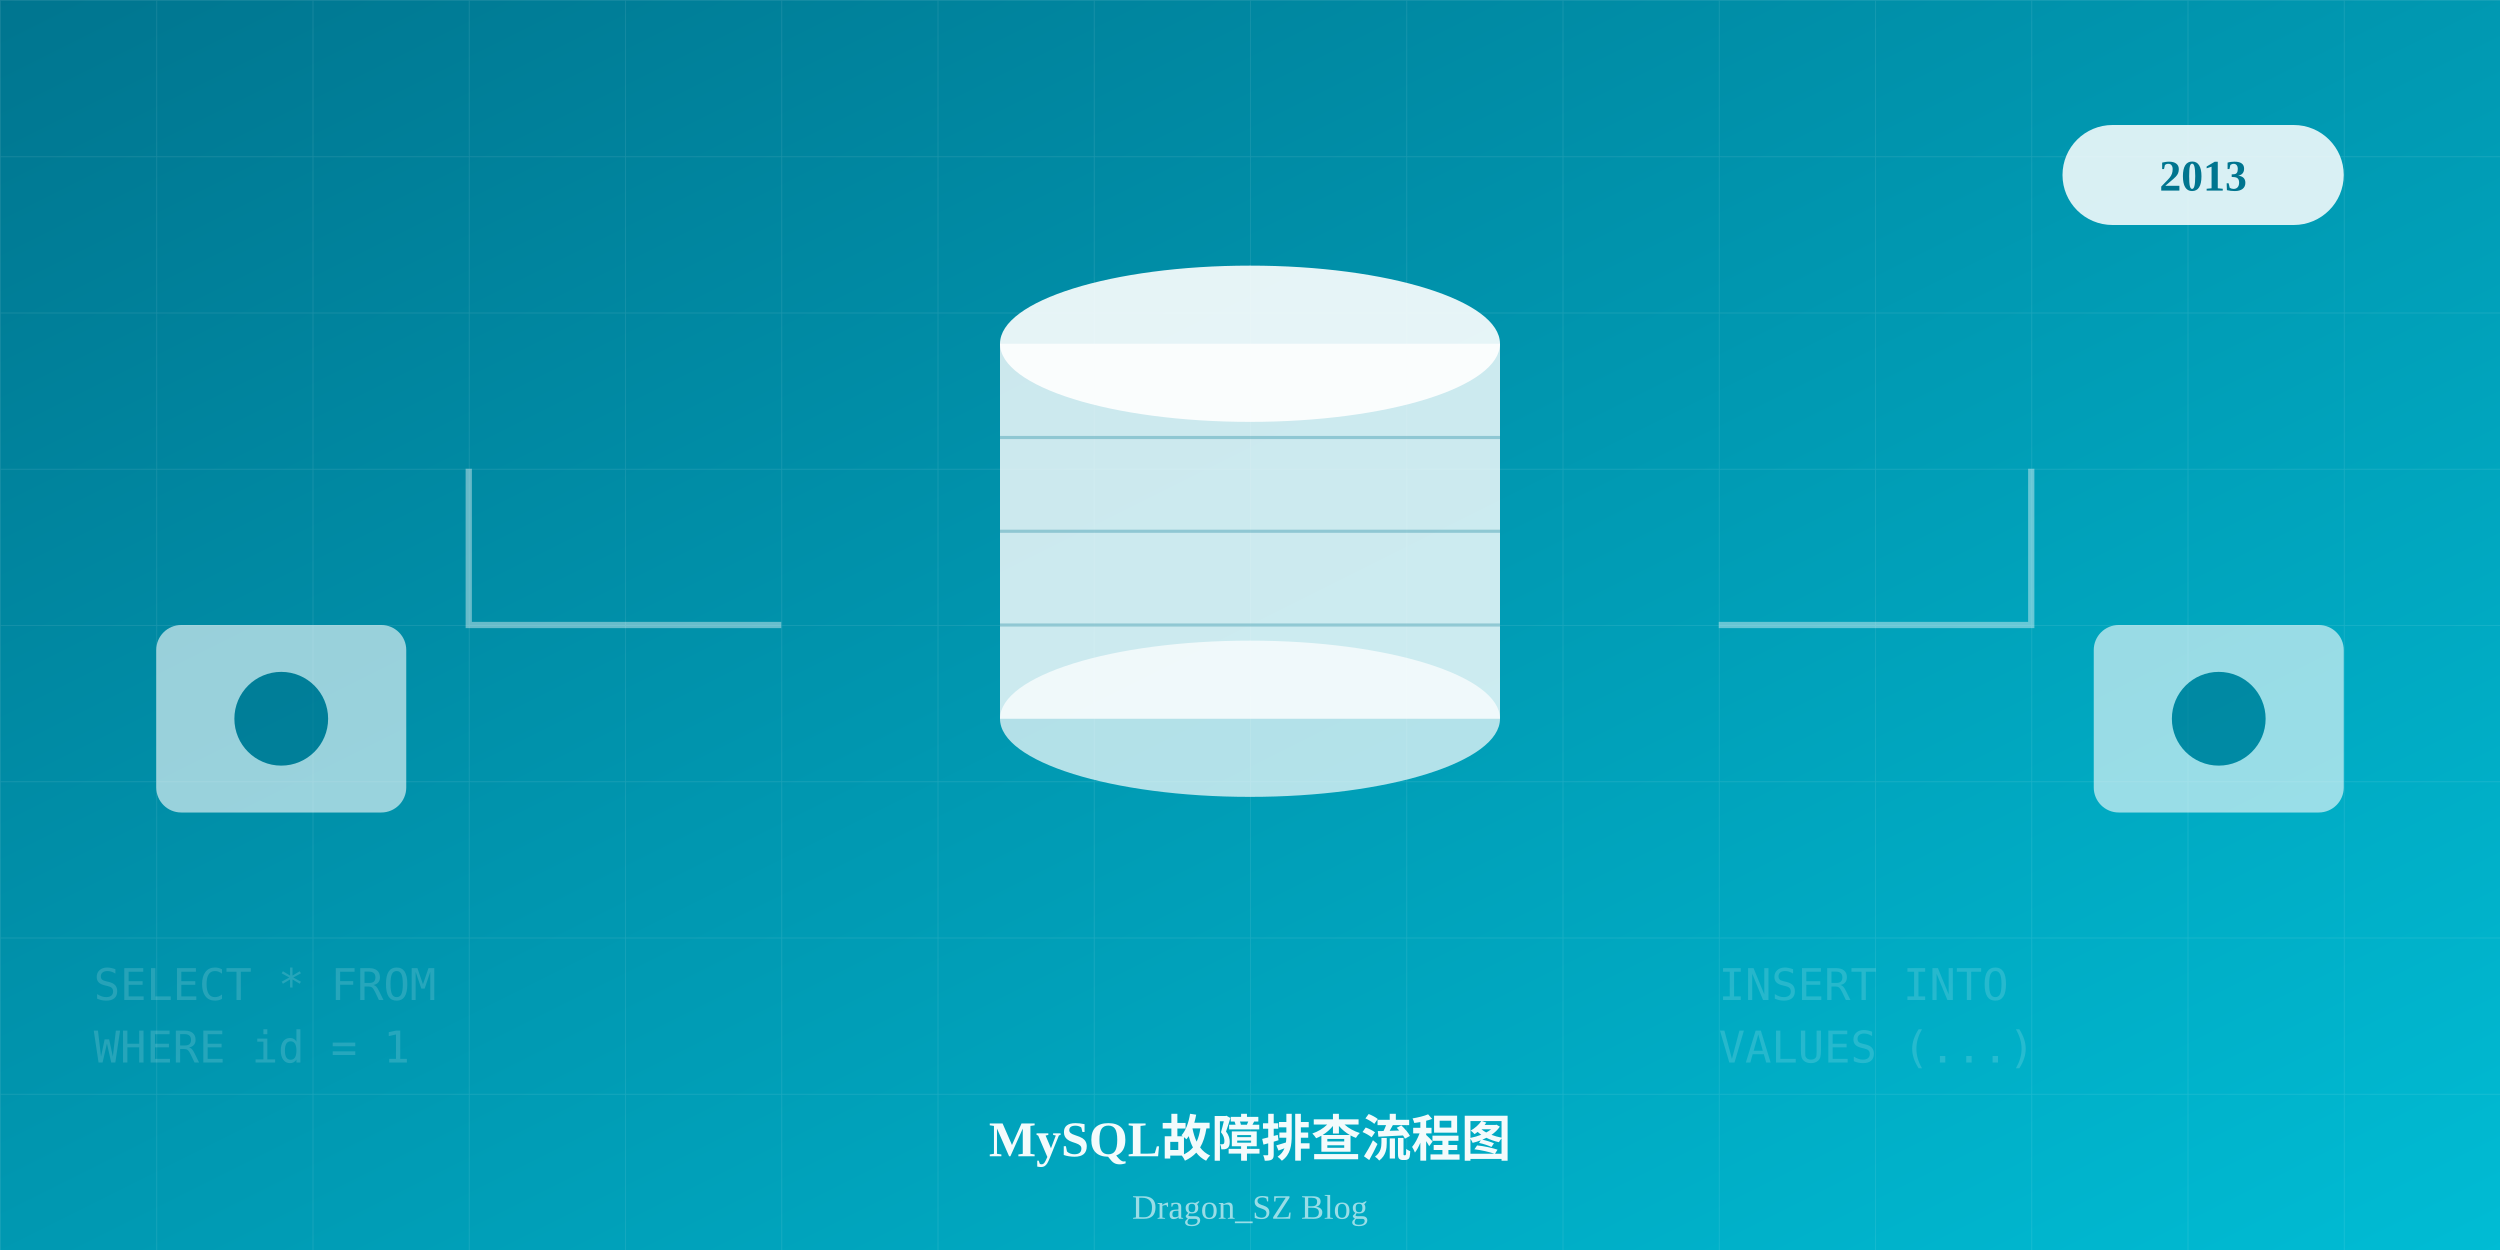
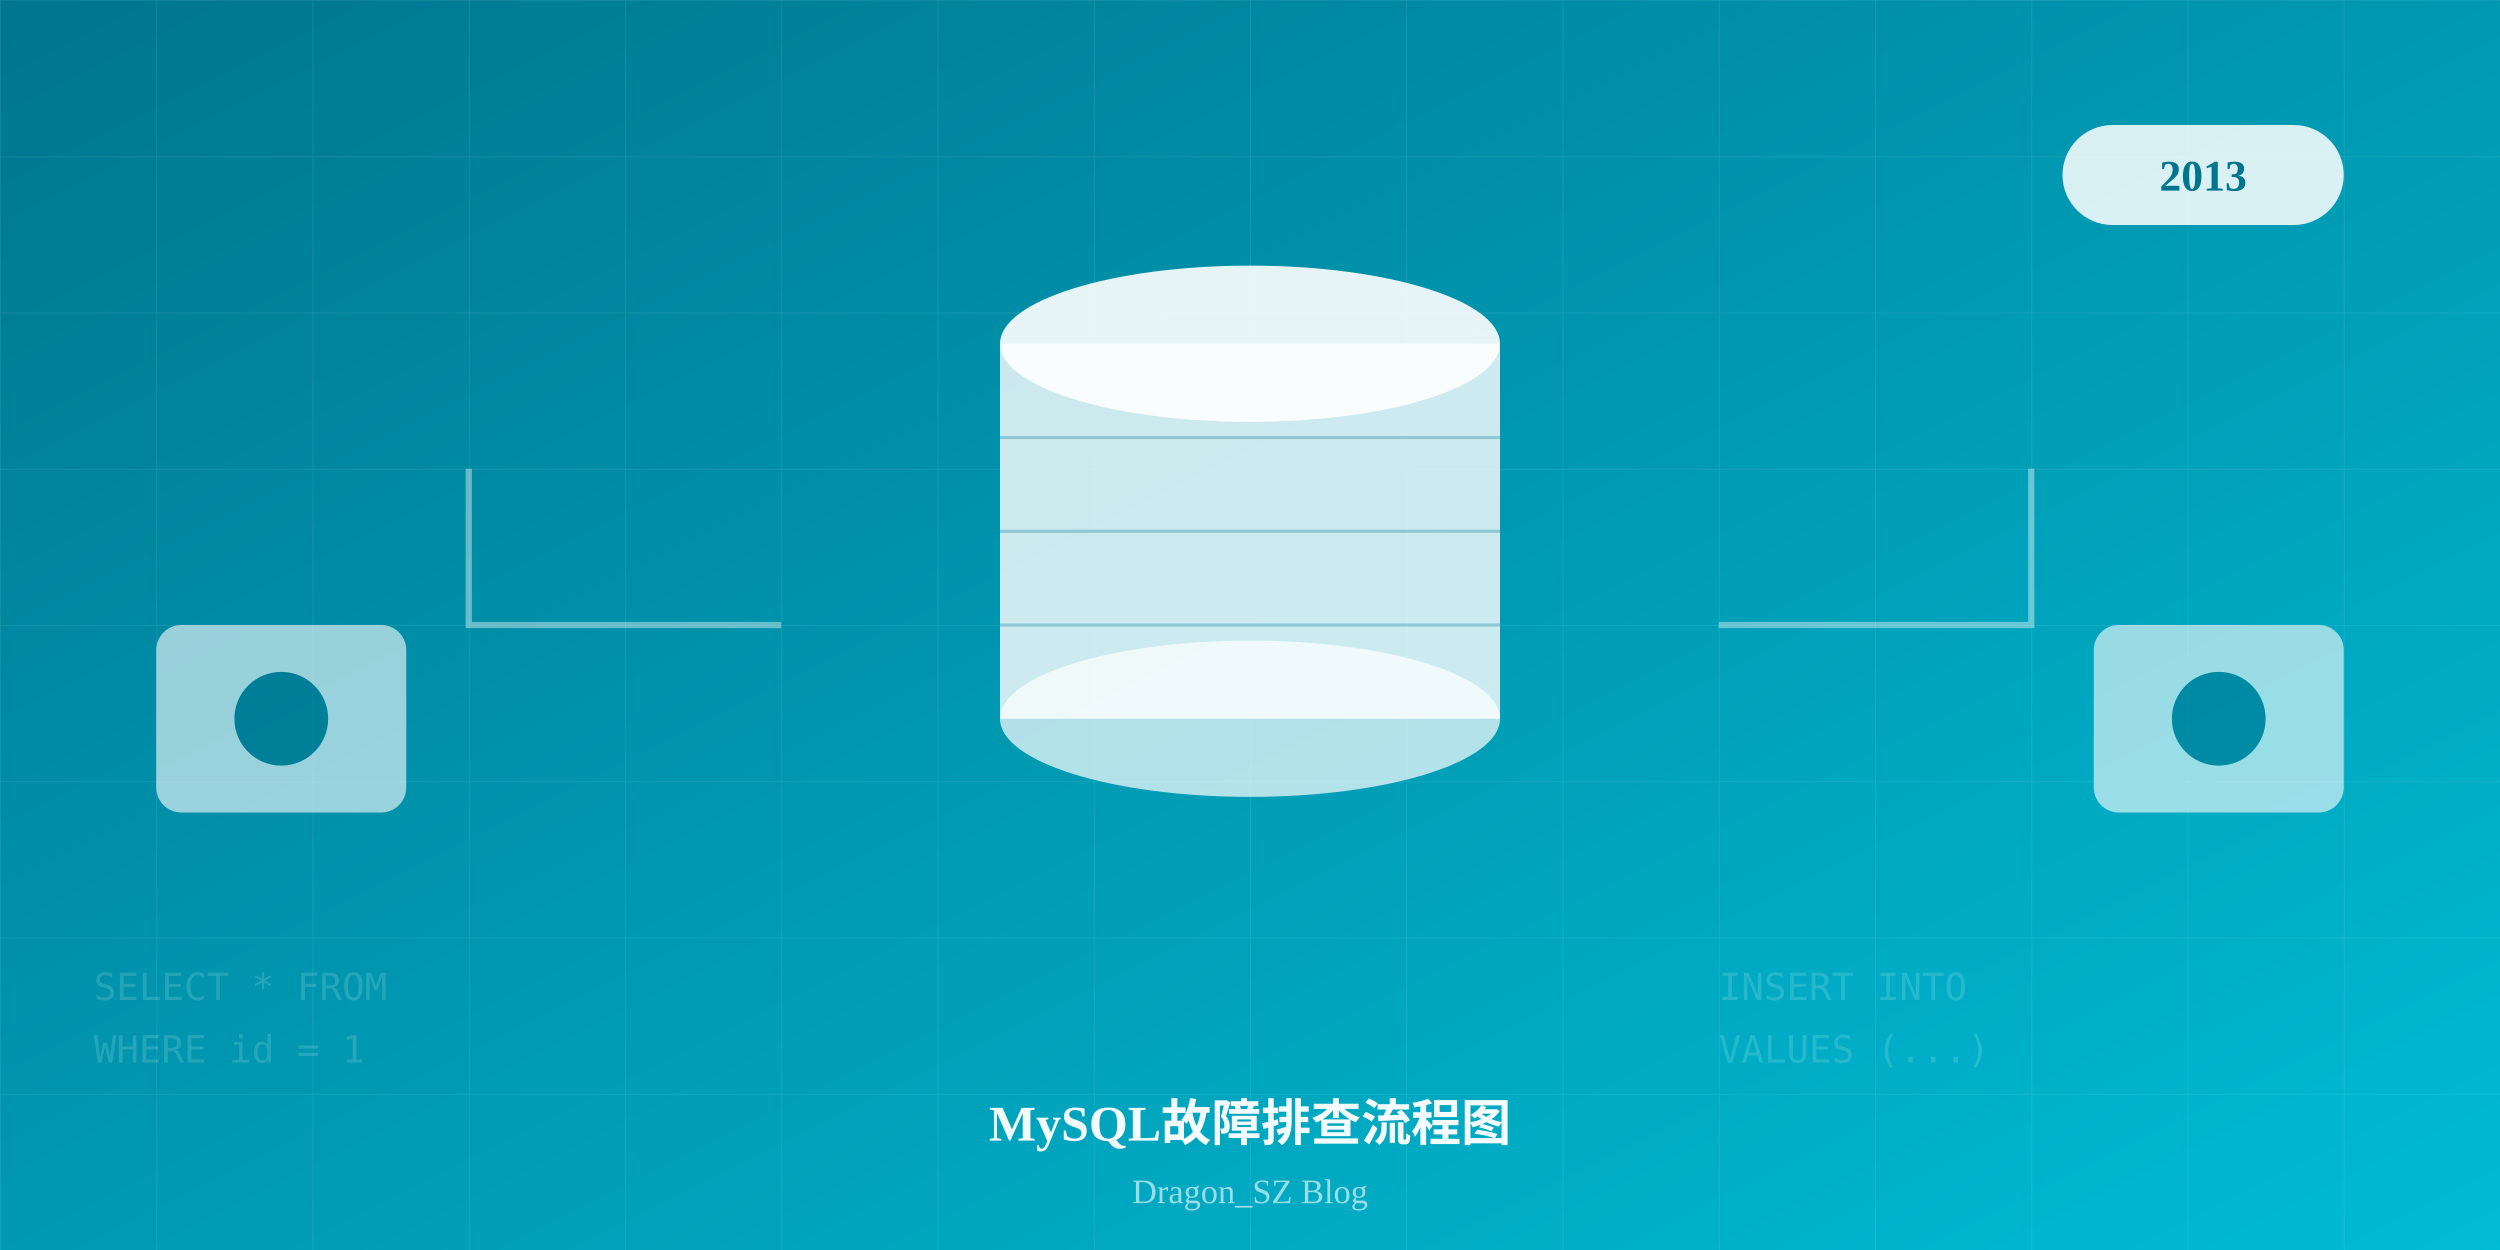
<svg xmlns="http://www.w3.org/2000/svg" viewBox="0 0 800 400" width="100%" height="100%">
  <defs>
-     <linearGradient id="techBg" x1="0%" y1="0%" x2="100%" y2="100%">
+     <linearGradient id="bg" x1="0%" y1="0%" x2="100%" y2="100%">
      <stop offset="0%" style="stop-color:#00758f;stop-opacity:1" />
      <stop offset="100%" style="stop-color:#00bcd4;stop-opacity:1" />
    </linearGradient>
    <pattern id="grid" width="50" height="50" patternUnits="userSpaceOnUse">
      <path d="M 50 0 L 0 0 0 50" fill="none" stroke="white" stroke-width="0.5" opacity="0.1" />
    </pattern>
  </defs>
-   <rect width="800" height="400" fill="url(#techBg)" />
+   <rect width="800" height="400" fill="url(#bg)" />
  <rect width="800" height="400" fill="url(#grid)" />
  <g transform="translate(300, 80)">
    <ellipse cx="100" cy="30" rx="80" ry="25" fill="white" opacity="0.9" />
    <rect x="20" y="30" width="160" height="120" fill="white" opacity="0.8" />
    <ellipse cx="100" cy="150" rx="80" ry="25" fill="white" opacity="0.7" />
    <line x1="20" y1="60" x2="180" y2="60" stroke="#00758f" stroke-width="1" opacity="0.3" />
    <line x1="20" y1="90" x2="180" y2="90" stroke="#00758f" stroke-width="1" opacity="0.3" />
    <line x1="20" y1="120" x2="180" y2="120" stroke="#00758f" stroke-width="1" opacity="0.3" />
  </g>
  <g stroke="white" stroke-width="2" fill="none" opacity="0.4">
    <path d="M 150 150 L 150 200 L 250 200" />
    <path d="M 650 150 L 650 200 L 550 200" />
  </g>
  <g transform="translate(50, 200)" opacity="0.6">
    <rect width="80" height="60" rx="8" fill="white" />
    <circle cx="40" cy="30" r="15" fill="#00758f" />
  </g>
  <g transform="translate(670, 200)" opacity="0.6">
    <rect width="80" height="60" rx="8" fill="white" />
    <circle cx="40" cy="30" r="15" fill="#00758f" />
  </g>
-   <g opacity="0.15" font-family="monospace" font-size="14" fill="white">
+   <g font-family="monospace" font-size="12" fill="white" opacity="0.15">
    <text x="30" y="320">SELECT * FROM</text>
    <text x="30" y="340">WHERE id = 1</text>
    <text x="550" y="320">INSERT INTO</text>
    <text x="550" y="340">VALUES (...)</text>
  </g>
  <g transform="translate(660, 40)">
    <rect width="90" height="32" rx="16" fill="white" opacity="0.85" />
    <text x="45" y="21" text-anchor="middle" font-size="14" font-weight="bold" fill="#00758f">2013</text>
  </g>
-   <text x="400" y="370" text-anchor="middle" font-size="16" font-weight="bold" fill="white" opacity="0.95">MySQL故障排查流程图</text>
-   <text x="400" y="390" text-anchor="middle" font-size="11" fill="white" opacity="0.6">Dragon_SZ Blog</text>
+   <text x="400" y="365" text-anchor="middle" font-size="16" font-weight="bold" fill="white" opacity="0.95">MySQL故障排查流程图</text>
+   <text x="400" y="385" text-anchor="middle" font-size="11" fill="white" opacity="0.6">Dragon_SZ Blog</text>
</svg>
